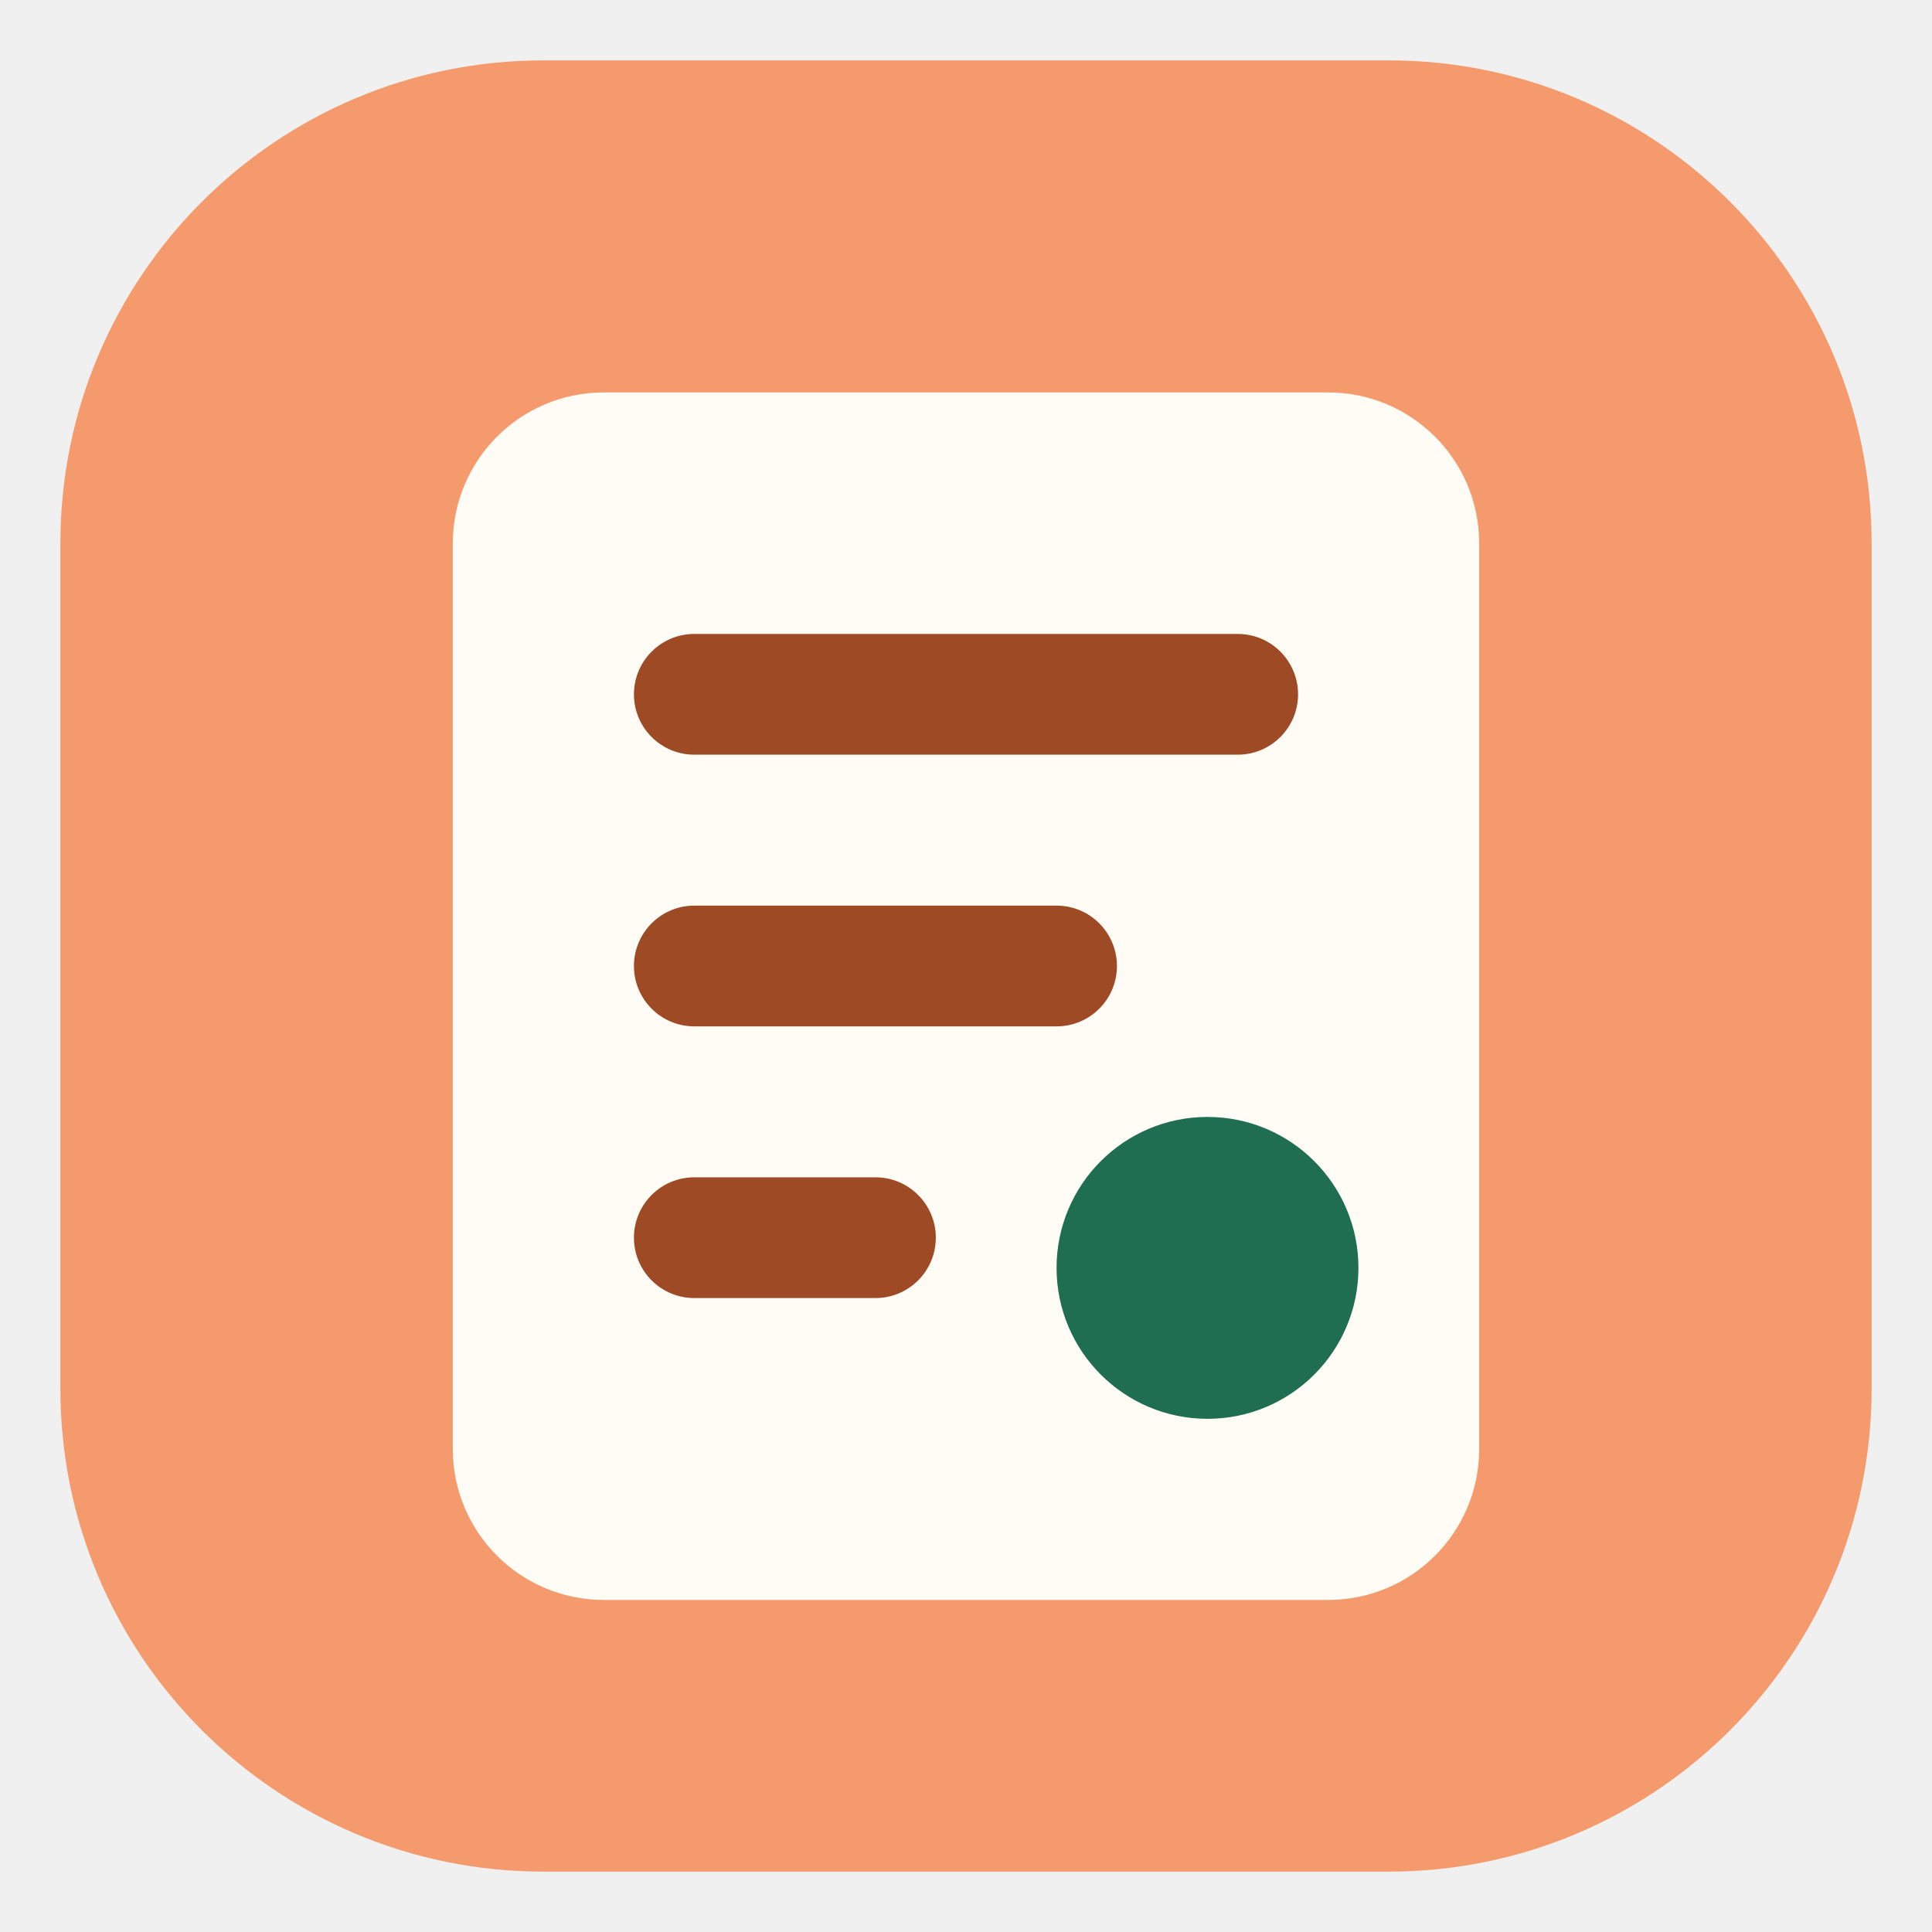
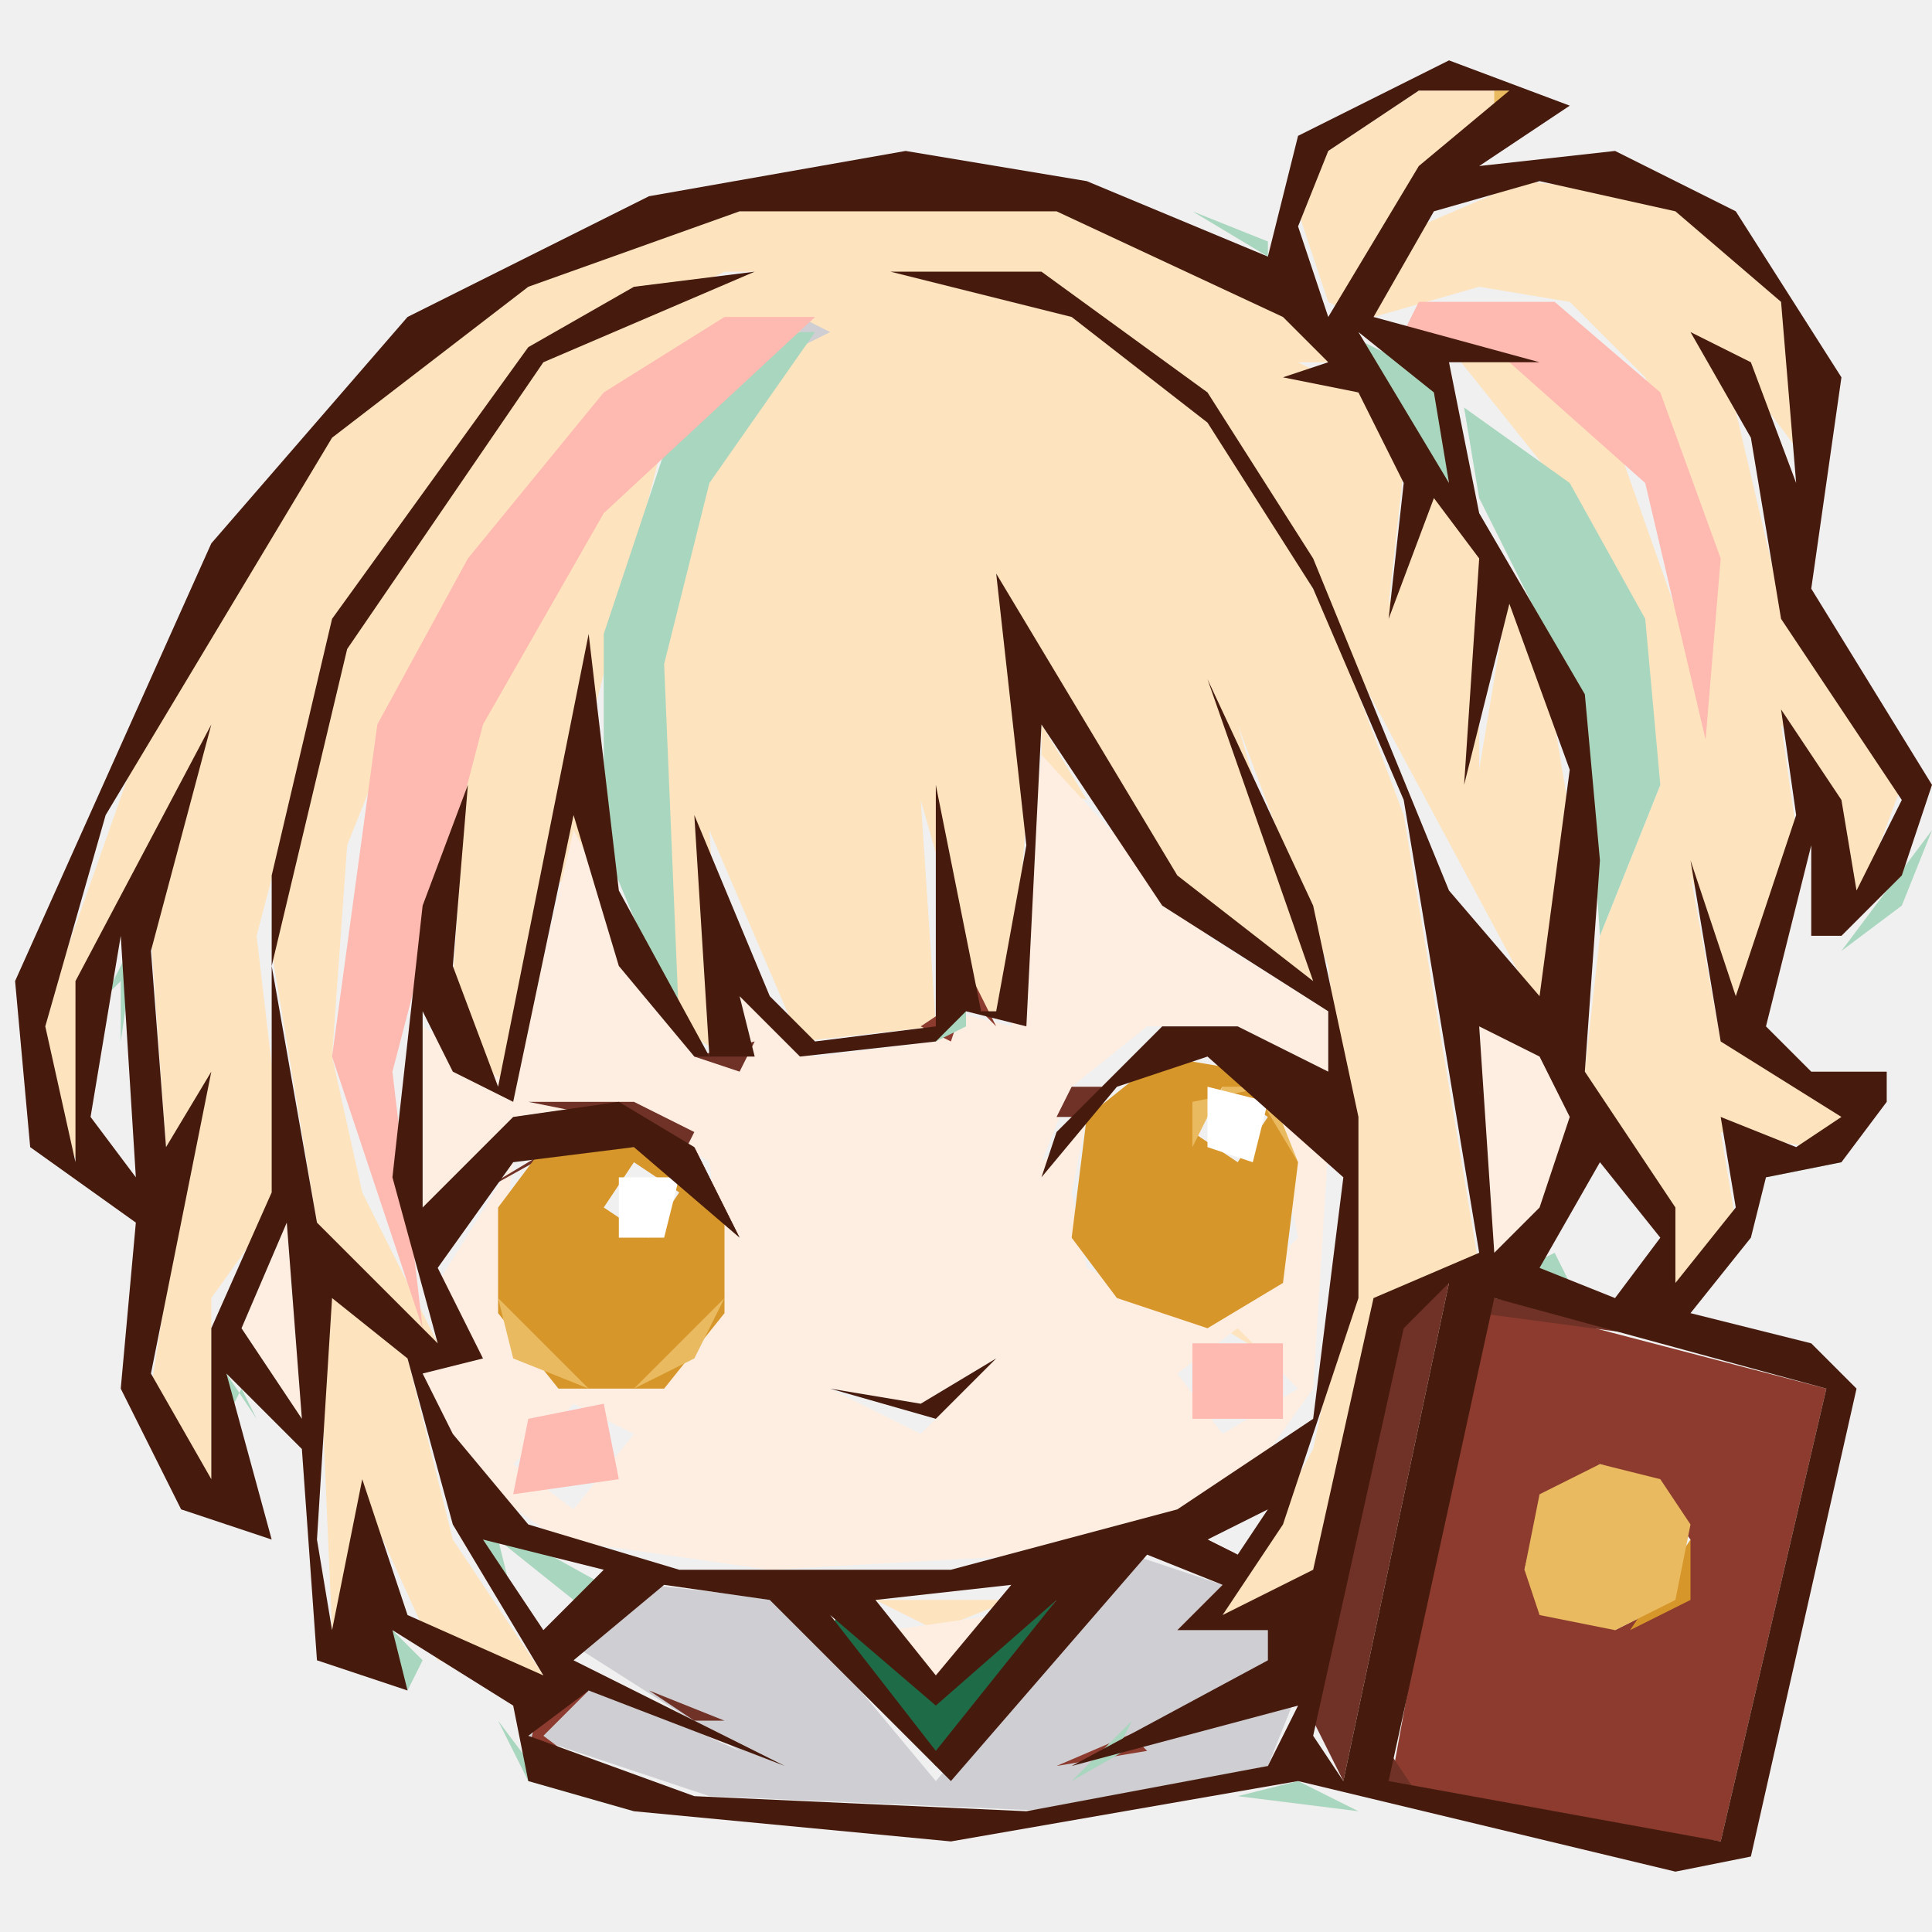
- <svg xmlns="http://www.w3.org/2000/svg" viewBox="0 0 64 64">
-   <rect x="2" y="2" width="60" height="60" rx="16" fill="#F49A6C" />
-   <rect x="15" y="13" width="34" height="40" rx="5" fill="#FFFBF5" />
-   <rect x="21" y="21" width="22" height="4" rx="2" fill="#9E4A25" />
-   <rect x="21" y="30" width="16" height="4" rx="2" fill="#9E4A25" />
-   <rect x="21" y="39" width="10" height="4" rx="2" fill="#9E4A25" />
-   <circle cx="40" cy="42" r="5" fill="#1F6E52" />
+ <svg xmlns="http://www.w3.org/2000/svg" viewBox="0 0 128 128">
+   <path fill="#FDE3BE" fill-rule="evenodd" d="M67 106 58 106 62 108zM35 90 39 92 37 93 40 92zM80 88 80 89 81 88 86 91 82 87zM21 85 22 108 24 110 24 99 29 110 36 111 30 102 27 90zM85 73 86 76 87 74zM96 62 97 66 99 66zM38 53 36 59 38 58 40 59zM69 48 69 52 72 53zM44 29 37 36 31 50 30 65 33 72zM86 21 68 13 49 14 34 19 22 28 9 50 3 67 3 74 6 78 5 66 13 50 10 62 11 76 13 73 10 92 14 99 14 86 19 79 17 62 22 43 34 25 48 18 50 18 43 20 36 24 23 42 18 63 21 81 26 88 29 89 24 79 22 70 23 56 29 41 40 26 48 22 53 21 47 30 44 42 43 56 45 68 48 70 47 55 53 69 62 68 61 53 65 67 67 67 68 54 66 38 75 56 87 65 82 48 88 64 90 82 87 96 81 107 88 104 91 86 98 84 93 54 87 38 80 28 72 21 60 18 70 19 80 26 102 67 104 54 102 42 100 39 98 51 98 36 95 33 92 40 93 31 90 26 86 24 88 24zM101 12 94 15 91 21 98 19 104 20 109 25 112 32 113 46 107 29 102 24 96 23 104 33 109 43 110 52 106 62 105 71 111 81 111 85 115 81 114 75 120 76 123 74 114 69 112 58 115 67 119 55 118 48 122 54 123 60 126 52 118 40 114 23 120 31 118 20 110 13zM100 6 94 6 88 10 86 14 88 20 90 21 94 12z" />
+   <path fill="#FEEEE1" fill-rule="evenodd" d="M66 107 59 108 62 111zM19 81 16 88 20 94zM98 68 99 84 103 79 104 74 102 70zM88 67 80 62 69 50 67 68 63 67 62 69 54 70 49 66 50 70 46 70 38 55 34 72 28 68 28 81 34 74 41 73 47 77 48 85 44 91 37 91 33 85 34 77 29 85 31 90 28 91 30 97 37 102 51 104 69 103 82 99 87 92 88 76 84 72 86 82 80 88 72 84 71 79 72 74 69 77 71 72 76 68 82 68 88 72zM38 93 42 95 38 100 34 97zM66 90 61 95 55 92 61 93zM82 88 86 92 81 95 78 91z" />
+   <path fill="#CFCED3" fill-rule="evenodd" d="M86 112 73 116 84 110 84 108 78 108 81 105 75 103 70 104 74 104 62 118 52 106 43 105 38 109 49 116 40 112 36 112 35 115 47 119 70 120 84 117zM53 21 53 23 55 22z" />
+   <path fill="#8C3B2E" fill-rule="evenodd" d="M77 114 70 117 76 116 75 115zM36 112 35 116 40 118 36 115 39 112zM83 100 79 102 82 103 80 102zM98 86 92 119 114 122 121 92zM106 97 109 98 112 102 111 106 107 108 101 104 102 100zM61 68 63 69 64 66 66 68 68 66 66 68 64 64 64 66z" />
+   <path fill="#703227" fill-rule="evenodd" d="M92 116 92 119 94 119zM43 112 46 114 44 114 48 114zM98 87 113 89 99 86zM96 85 93 86 87 114 89 118zM46 76 46 78 49 82zM46 75 42 73 35 73 40 74 30 80 39 75 45 77zM71 72 70 74 72 74 73 72zM50 69 46 70 49 71zM74 69 80 68 87 71 80 68zM96 60 96 64 98 63zM86 24 90 26 88 23 88 25z" />
+   <path fill="#A9D6BE" fill-rule="evenodd" d="M82 119 90 120 86 118zM78 114 74 116 75 114 71 118zM33 114 35 118 42 120 36 118zM25 107 27 112 22 111 27 112 28 110zM74 103 70 105 73 106zM31 100 34 106 33 102 38 106 40 105zM15 91 15 94 16 92 17 94zM101 84 104 85 103 83zM125 72 122 76 117 78 122 77zM64 66 62 69 64 68zM9 62 7 66 8 65 8 69zM128 55 122 63 126 60zM97 27 98 33 105 47 106 62 110 52 109 41 104 32zM89 22 96 32 95 25zM54 22 50 22 45 27 40 42 40 56 45 68 44 44 47 32zM79 14 84 17 84 16z" />
+   <path fill="#D7962A" fill-rule="evenodd" d="M112 102 108 108 112 106zM36 76 33 80 33 87 37 92 44 92 48 87 48 80 43 76zM42 77 45 79 43 82 40 80zM77 70 72 74 71 82 74 86 80 88 85 85 86 77 83 71zM81 72 84 74 82 77 79 75z" />
+   <path fill="#FEB9B1" fill-rule="evenodd" d="M35 94 34 99 41 98 40 93zM79 89 79 94 85 94 85 89zM54 21 48 21 40 26 31 37 25 48 22 70 28 88 26 71 32 48 40 34zM94 20 93 22 100 24 109 32 113 49 114 37 110 26 103 20z" />
+   <path fill="#1E6B48" fill-rule="evenodd" d="M70 106 68 106 62 112 56 106 55 108 62 117z" />
+   <path fill="#E9BA5F" fill-rule="evenodd" d="M106 97 102 99 101 104 102 107 107 108 111 106 112 101 110 98zM48 86 42 92 46 90zM33 86 34 90 39 92zM114 74 115 77 116 75zM79 73 79 76 81 72 83 72 86 77 84 72zM99 6 99 7 101 6z" />
+   <path fill="#FFFFFF" fill-rule="evenodd" d="M41 78 41 82 44 82 45 78zM80 72 80 76 83 77 84 73z" />
+   <path fill="#461B0E" fill-rule="evenodd" d="M66 90 61 93 55 92 62 94zM115 14 107 10 98 11 104 7 96 4 86 9 84 17 72 12 60 10 43 13 27 21 14 36 1 65 2 76 9 81 8 92 12 100 18 102 15 91 20 96 21 110 27 112 26 108 34 113 35 118 42 120 63 122 86 118 111 124 116 123 123 92 120 89 112 87 116 82 117 78 122 77 125 73 125 71 120 71 117 68 120 56 120 62 122 62 126 58 128 52 120 39 122 25zM70 106 62 116 55 107 62 113zM67 105 62 111 58 106zM86 113 84 117 68 120 46 119 35 115 39 112 52 117 38 110 44 105 51 106 63 118 76 103 81 105 78 108 84 108 84 110 71 117zM32 102 40 104 36 108zM84 100 82 103 80 102zM99 86 121 92 114 122 92 118zM22 86 27 90 30 101 36 111 27 107 24 98 22 108 21 102zM96 85 89 118 87 115 93 88zM19 81 20 94 16 88zM106 77 110 82 107 86 102 84zM98 68 102 70 104 74 102 80 99 83zM8 62 9 78 6 74zM88 67 88 71 82 68 77 68 70 75 69 78 74 72 80 70 89 78 87 94 78 100 63 104 45 104 35 101 30 95 28 91 32 90 29 84 34 77 42 76 49 82 46 76 41 73 34 74 28 80 28 67 30 71 34 73 38 54 41 64 46 70 50 70 49 66 53 70 62 69 64 67 68 68 69 48 77 60zM90 22 95 26 96 32zM85 21 88 24 85 25 90 26 93 32 92 41 95 33 98 37 97 52 100 40 104 51 102 66 96 59 87 37 80 26 69 18 59 18 71 21 80 28 87 39 93 53 98 83 91 86 87 104 81 107 85 101 90 86 90 74 87 60 80 45 87 65 78 58 66 38 68 56 66 67 65 67 62 52 62 68 54 69 51 66 46 54 47 70 41 59 39 42 33 72 30 64 31 52 28 60 26 78 29 89 21 81 18 64 23 43 36 24 50 18 42 19 35 23 22 41 18 58 18 79 14 88 14 98 10 91 14 71 11 76 10 63 14 48 5 65 5 77 3 68 7 54 22 29 35 19 49 14 70 14zM102 12 111 14 118 20 119 32 116 24 112 22 116 29 118 41 126 53 123 59 122 53 118 47 119 54 115 66 112 57 114 69 122 74 119 76 114 74 115 80 111 85 111 80 105 71 106 57 105 46 98 34 96 24 102 24 91 21 95 14zM100 6 94 11 88 21 86 15 88 10 94 6z" />
</svg>
